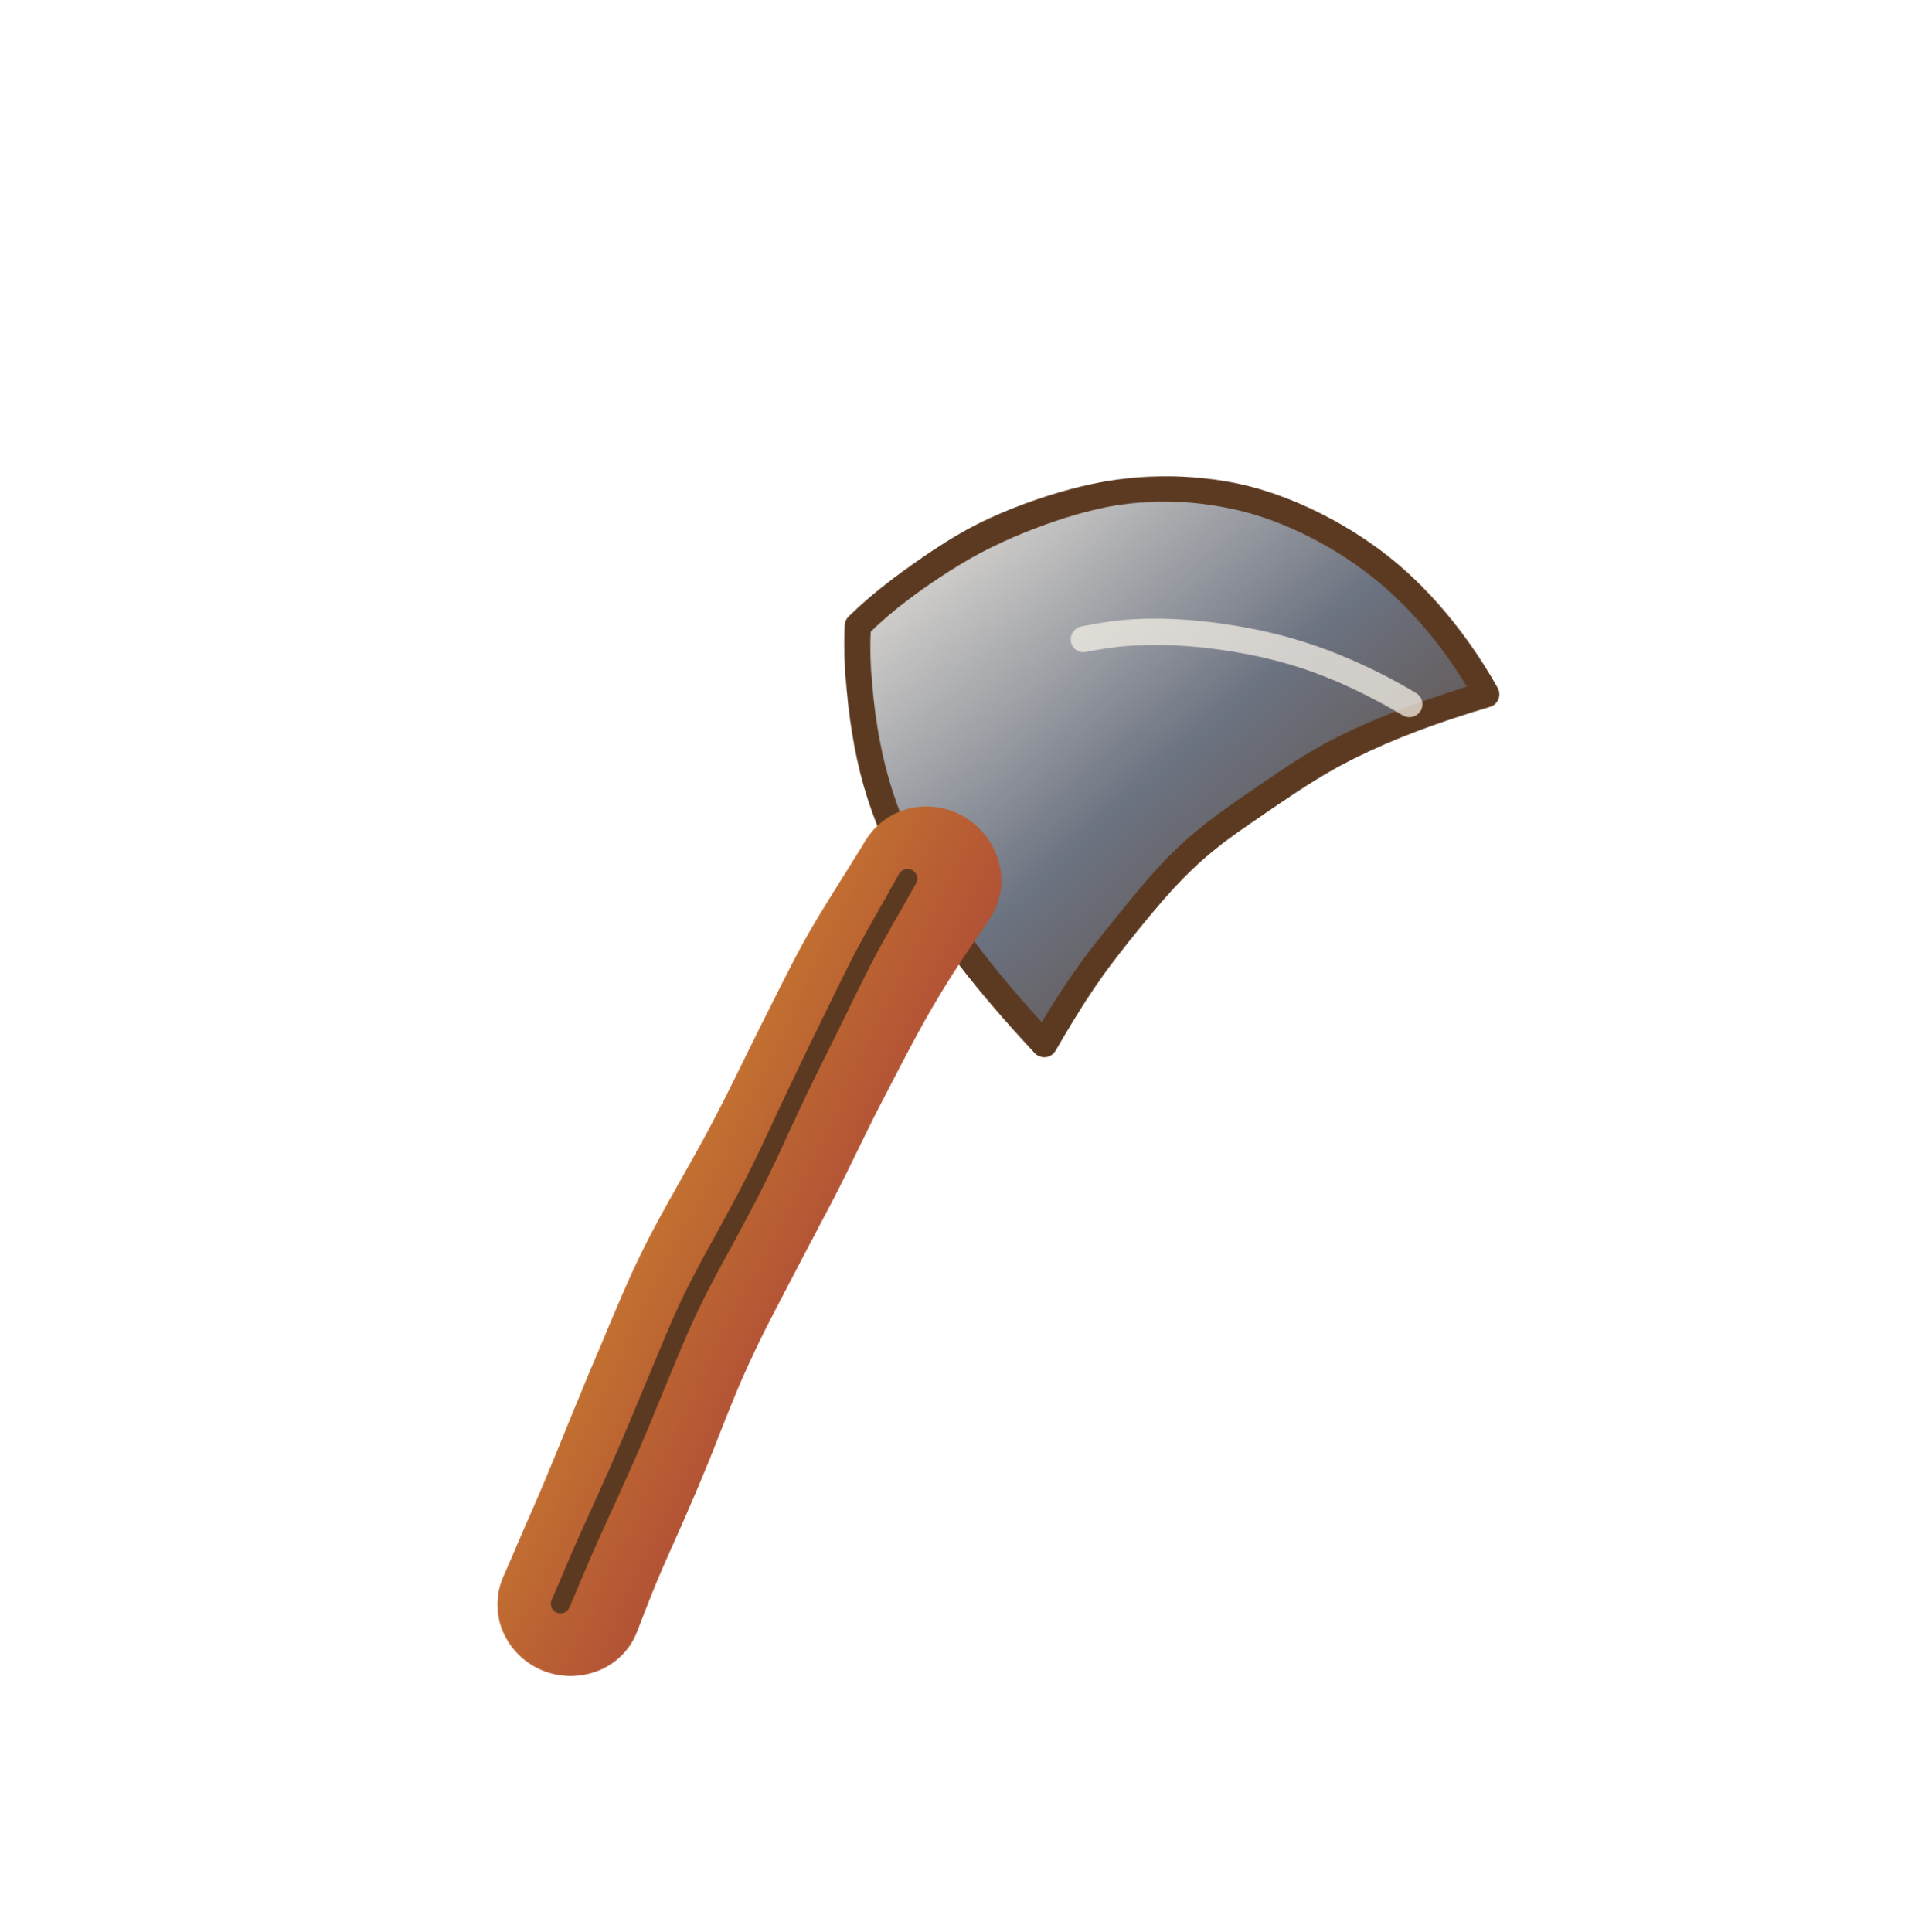
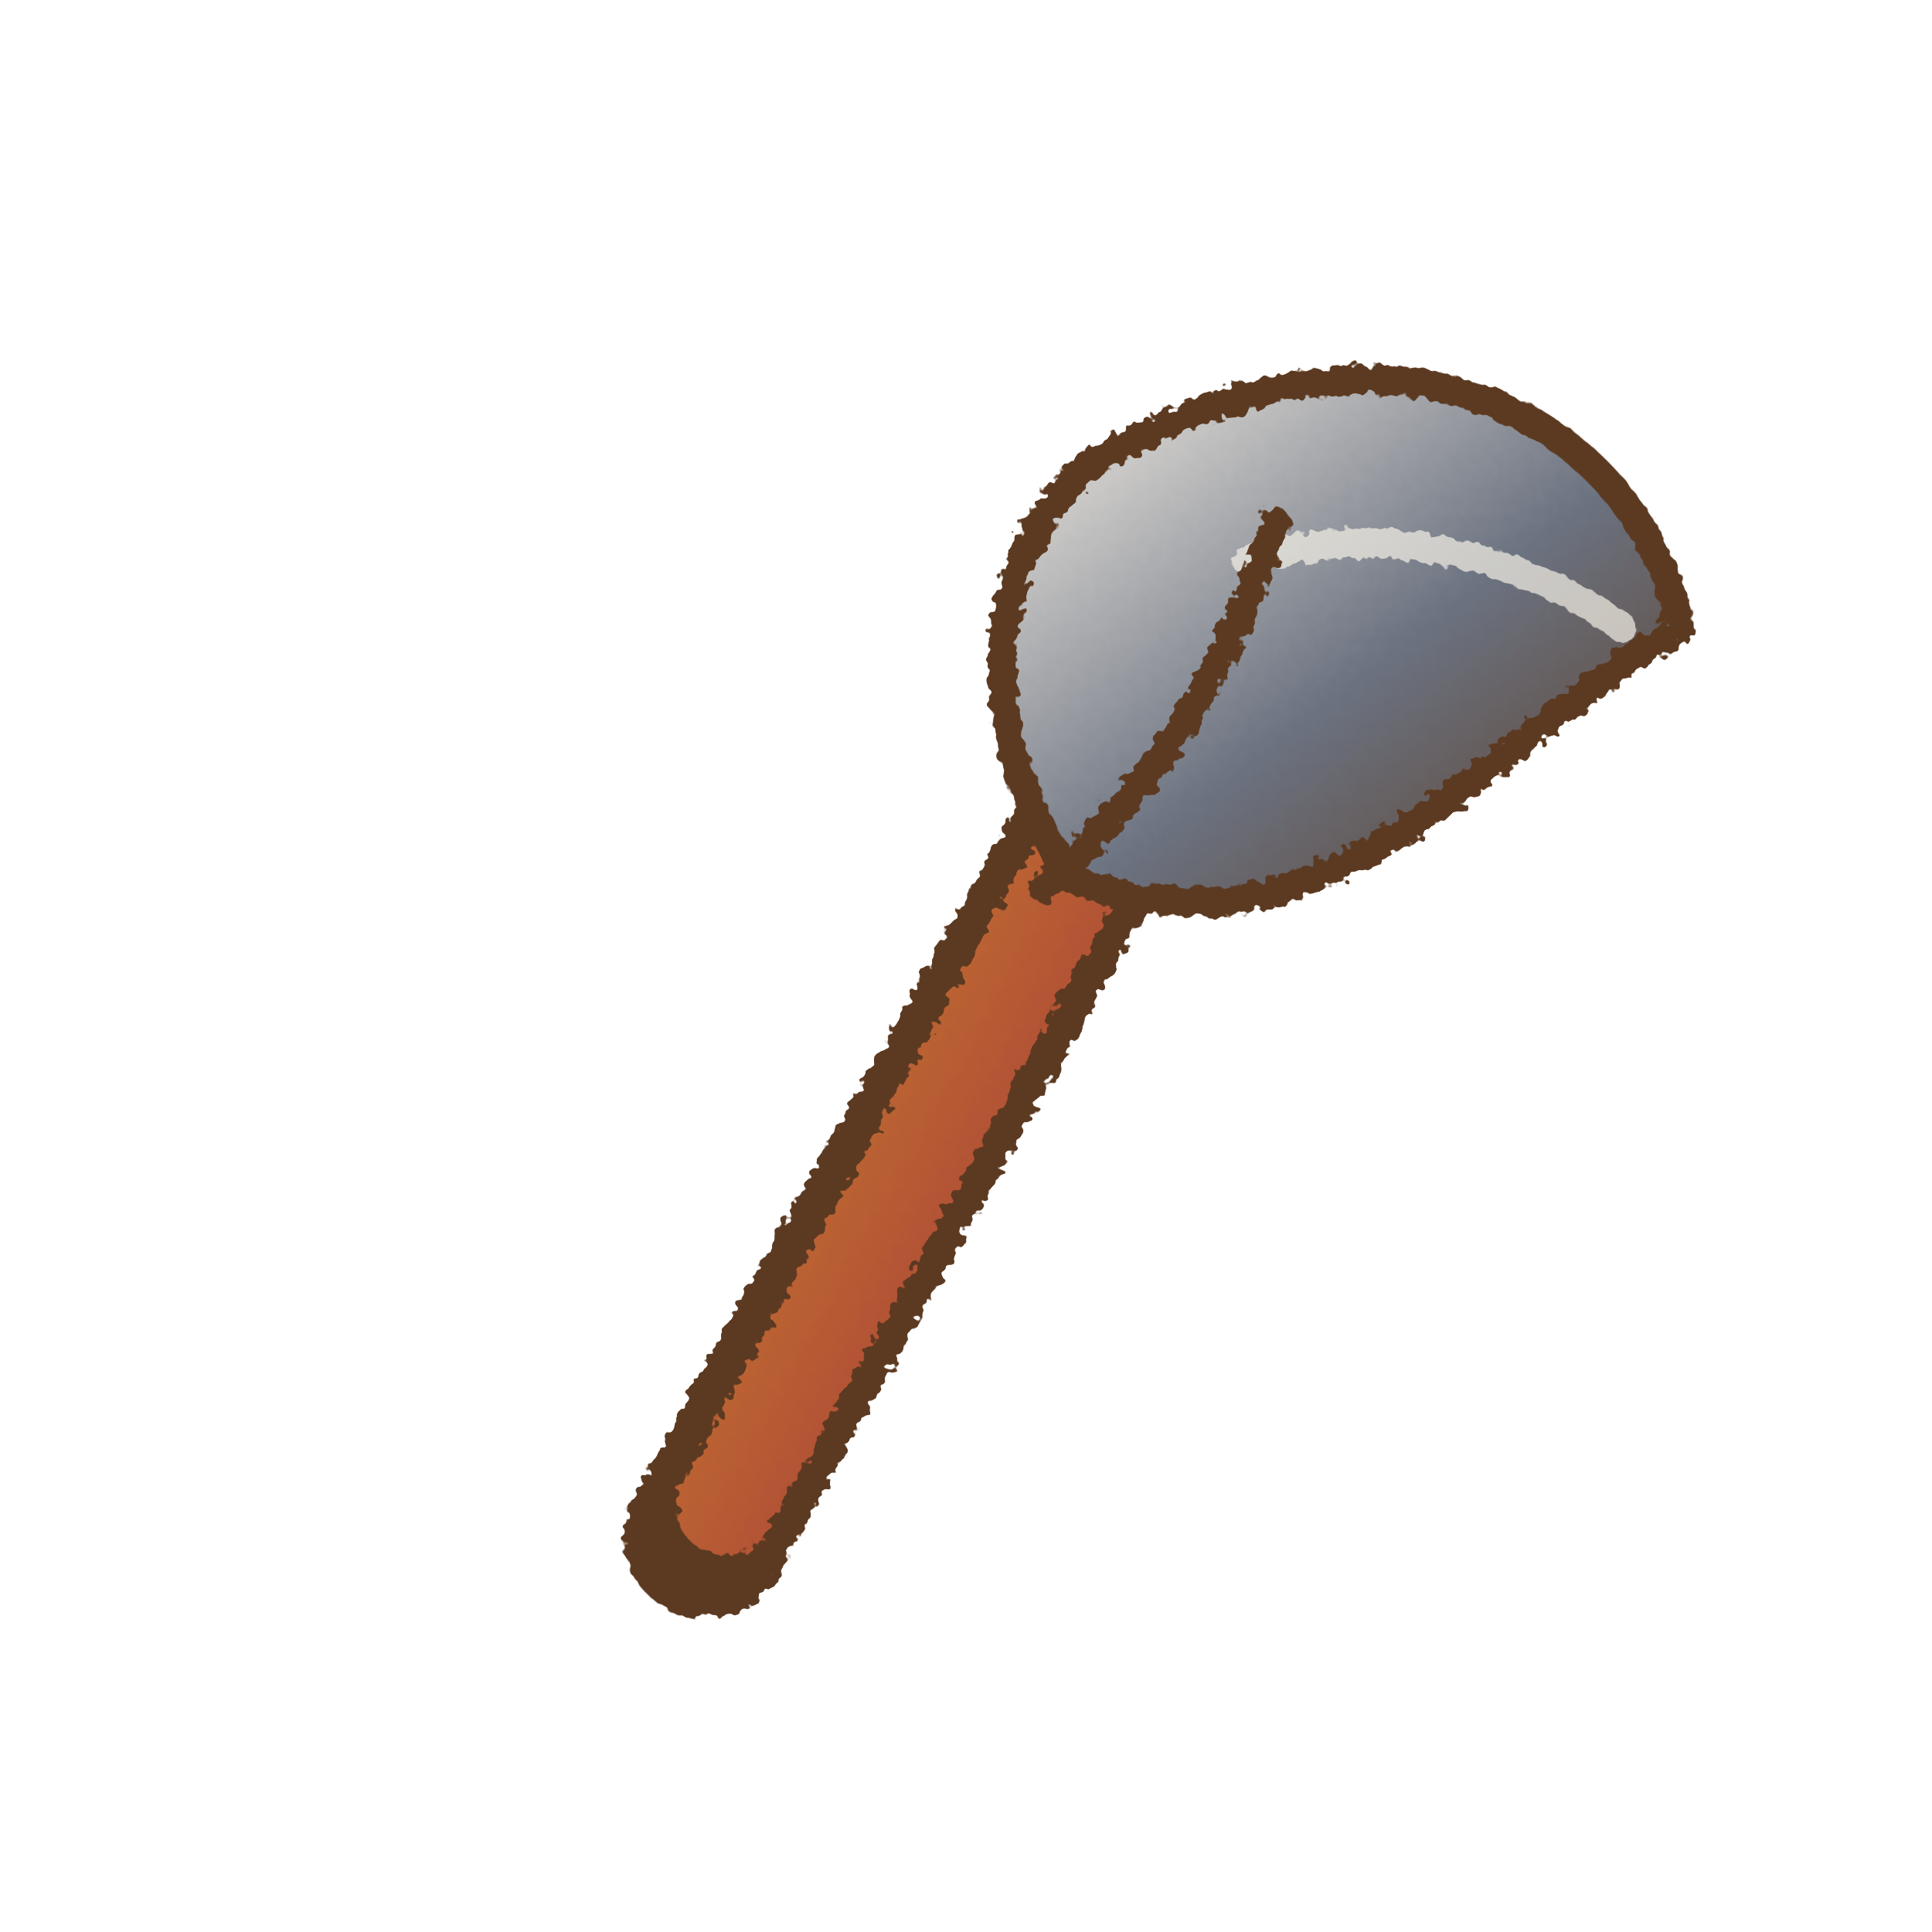
<svg xmlns="http://www.w3.org/2000/svg" viewBox="0 0 200 200" role="img">
  <defs>
-     <filter id="grain">
-       <feTurbulence type="fractalNoise" baseFrequency="0.035" numOctaves="2" seed="23" />
-       <feDisplacementMap in="SourceGraphic" scale="1.3" />
+     <filter id="grain" x="-20%" y="-20%" width="140%" height="140%">
+       <feTurbulence type="fractalNoise" baseFrequency="0.9" numOctaves="2" seed="7" result="noise" />
+       <feDisplacementMap in="SourceGraphic" in2="noise" scale="1.5" />
    </filter>
+     <linearGradient id="wood" x1="0" y1="0" x2="1" y2="1">
+       <stop offset="0" stop-color="#D99A2B" />
+       <stop offset="0.55" stop-color="#B35435" />
+       <stop offset="1" stop-color="#5C3A21" />
+     </linearGradient>
    <linearGradient id="metal" x1="0" y1="0" x2="1" y2="1">
      <stop offset="0" stop-color="#F4EFE6" />
-       <stop offset=".5" stop-color="#6B7280" />
+       <stop offset="0.55" stop-color="#6B7280" />
      <stop offset="1" stop-color="#5C3A21" />
    </linearGradient>
-     <linearGradient id="wood" x1="0" y1="0" x2="1" y2="1">
-       <stop offset="0" stop-color="#D99A2B" />
-       <stop offset=".6" stop-color="#B35435" />
-       <stop offset="1" stop-color="#5C3A21" />
-     </linearGradient>
+     <radialGradient id="ember" cx="50%" cy="50%" r="55%">
+       <stop offset="0" stop-color="#FF6B1A" />
+       <stop offset="0.55" stop-color="#D99A2B" />
+       <stop offset="1" stop-color="#B35435" />
+     </radialGradient>
+     <radialGradient id="paper" cx="45%" cy="35%" r="75%">
+       <stop offset="0" stop-color="#F4EFE6" />
+       <stop offset="1" stop-color="#D99A2B" />
+     </radialGradient>
  </defs>
-   <g filter="url(#grain)" stroke="#5C3A21" stroke-width="2.7" stroke-linecap="round" stroke-linejoin="round">
-     <path d="M89 65 C111 43 140 47 154 72 C133 78 119 89 108 108 C95 94 88 82 89 65 Z" fill="url(#metal)" />
-     <path d="M96 91 C83 112 71 137 59 166" fill="none" stroke="url(#wood)" stroke-width="15" />
-     <path d="M94 91 C82 113 70 138 58 166" fill="none" stroke="#5C3A21" stroke-width="2" />
-     <path d="M112 66 C124 64 136 67 146 73" fill="none" stroke="#F4EFE6" opacity=".75" />
+   <g filter="url(#grain)" stroke="#5C3A21" stroke-width="3" stroke-linecap="round" stroke-linejoin="round">
+     <path d="M73 159 C91 126 110 92 132 54" stroke="#5C3A21" stroke-width="17" fill="none" />
+     <path d="M75 156 C94 122 111 90 129 58" stroke="url(#wood)" stroke-width="10" fill="none" />
+     <path d="M113 48 C143 30 169 42 174 65 C153 77 138 101 111 91 C101 77 101 58 113 48 Z" fill="url(#metal)" />
+     <path d="M129 58 C142 54 157 57 168 65" fill="none" stroke="#F4EFE6" opacity="0.7" />
+     <path d="M108 92 C121 80 128 67 132 54" fill="none" />
  </g>
</svg>
